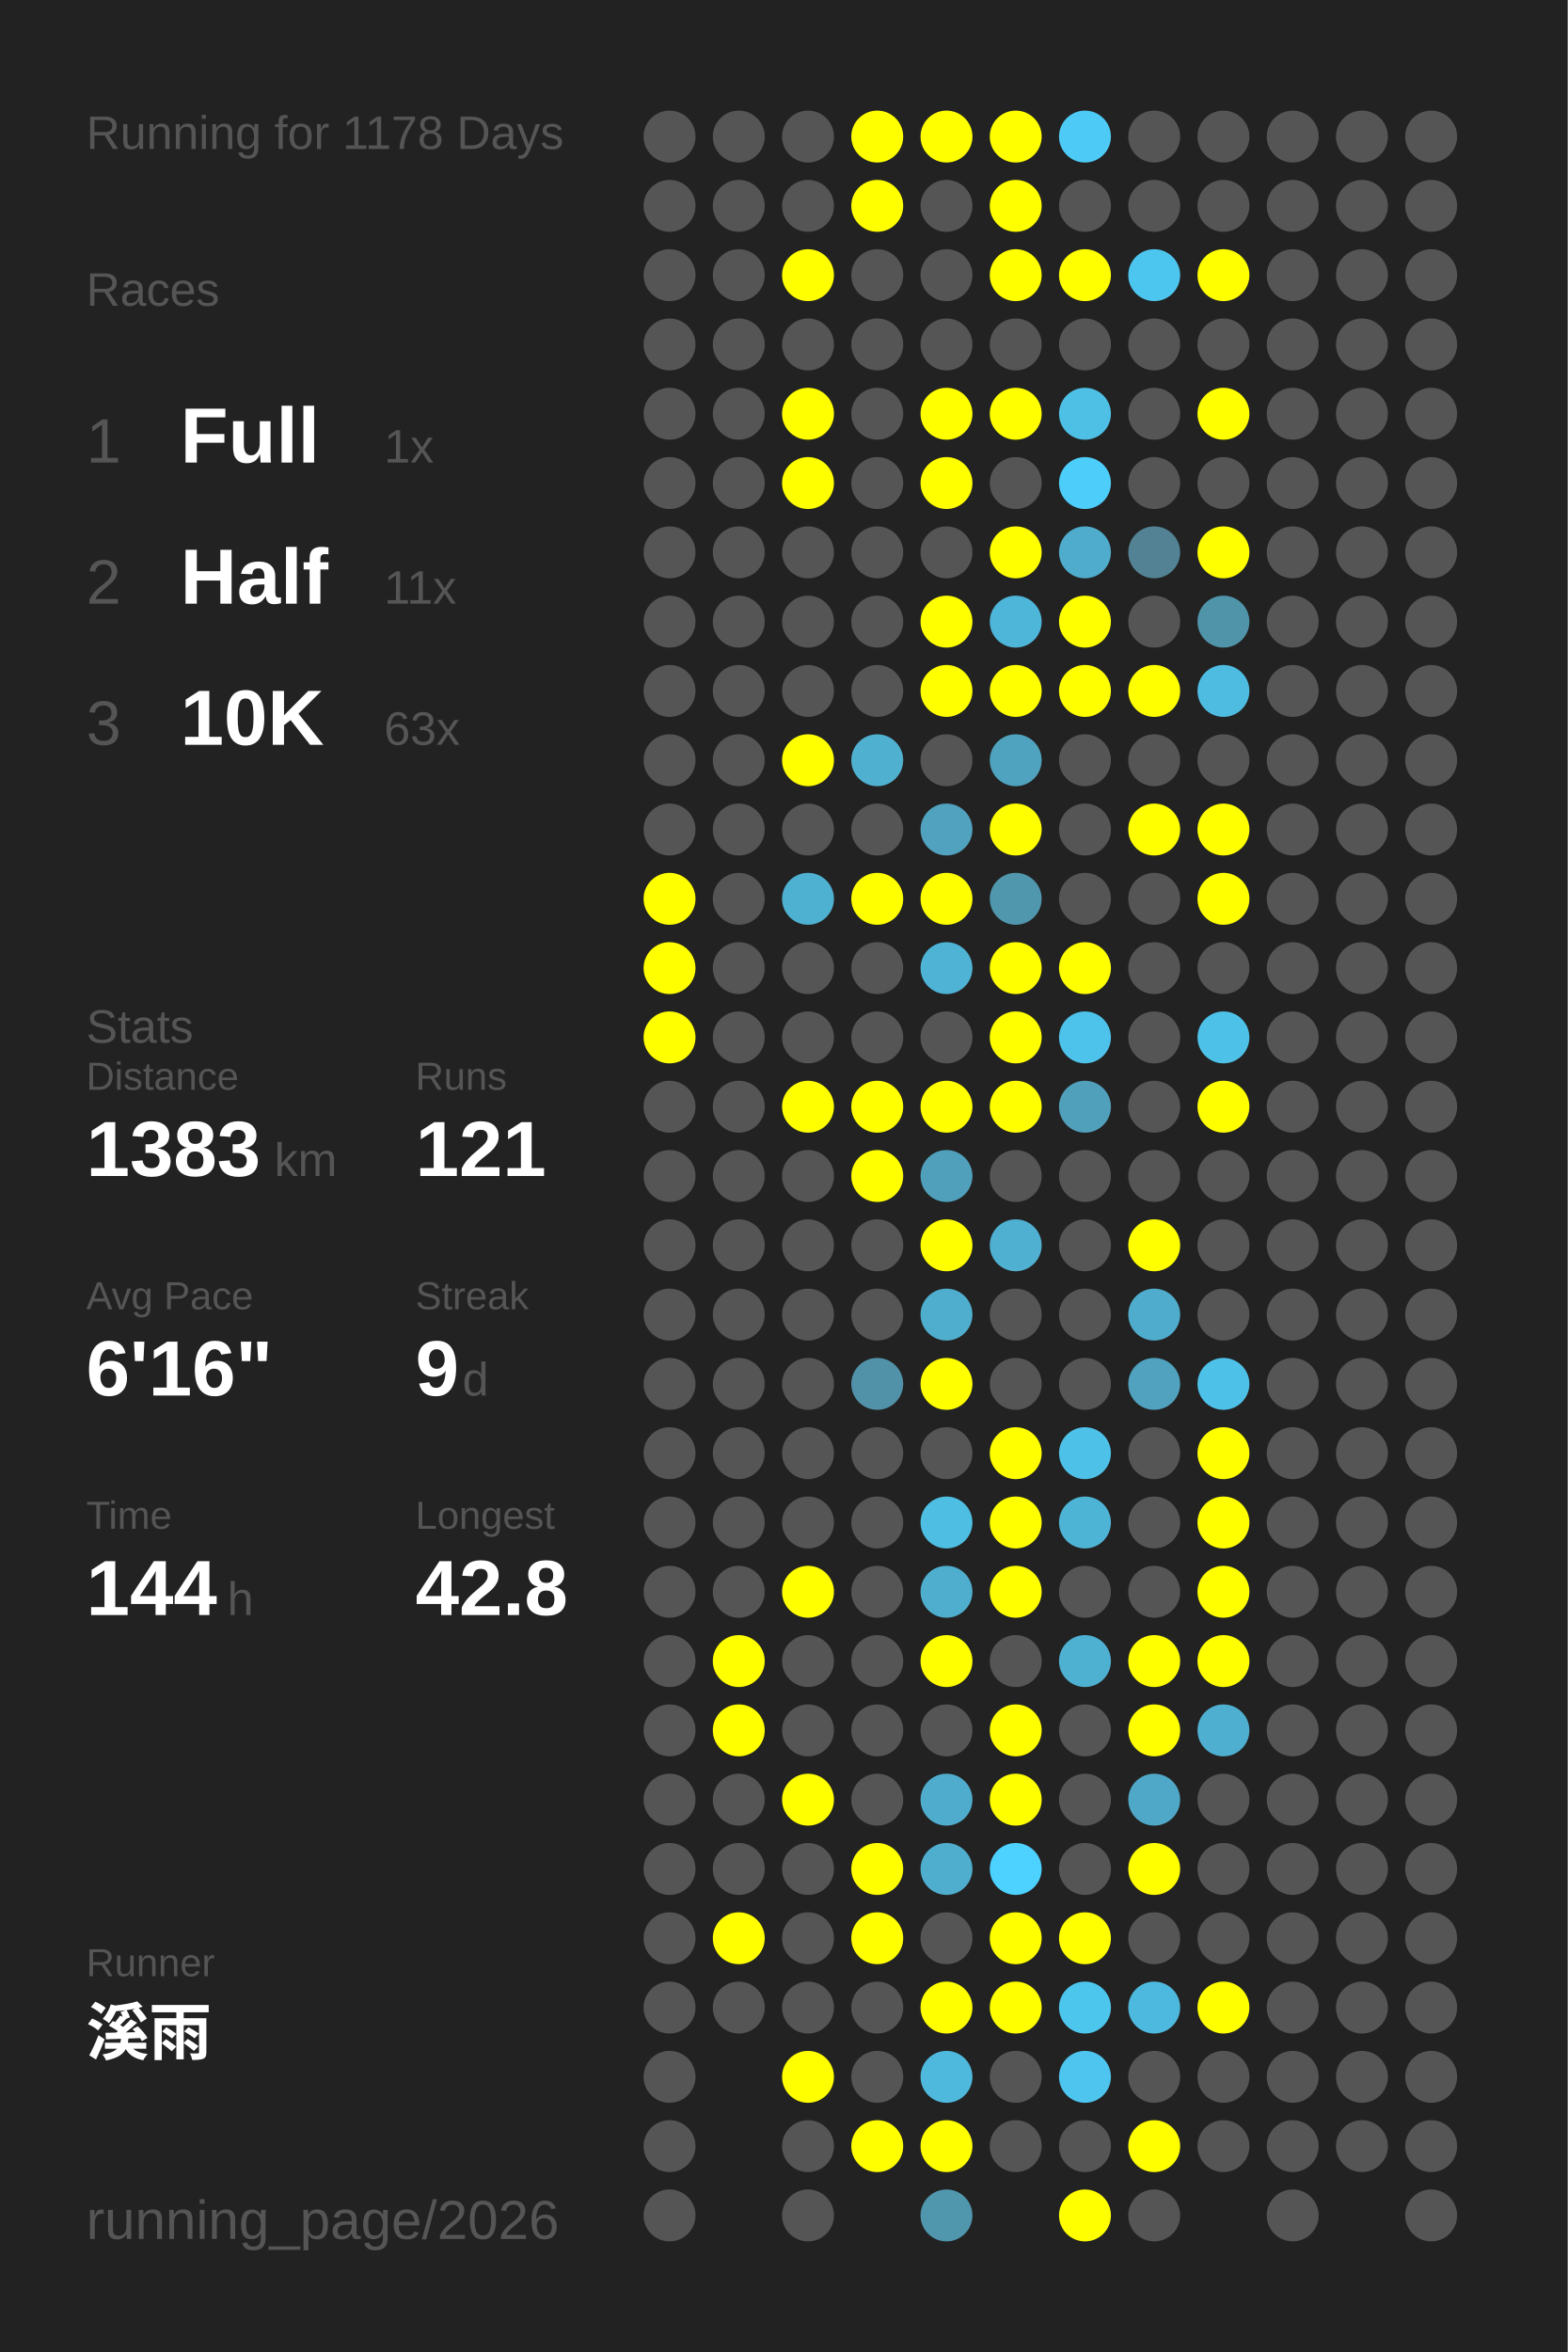
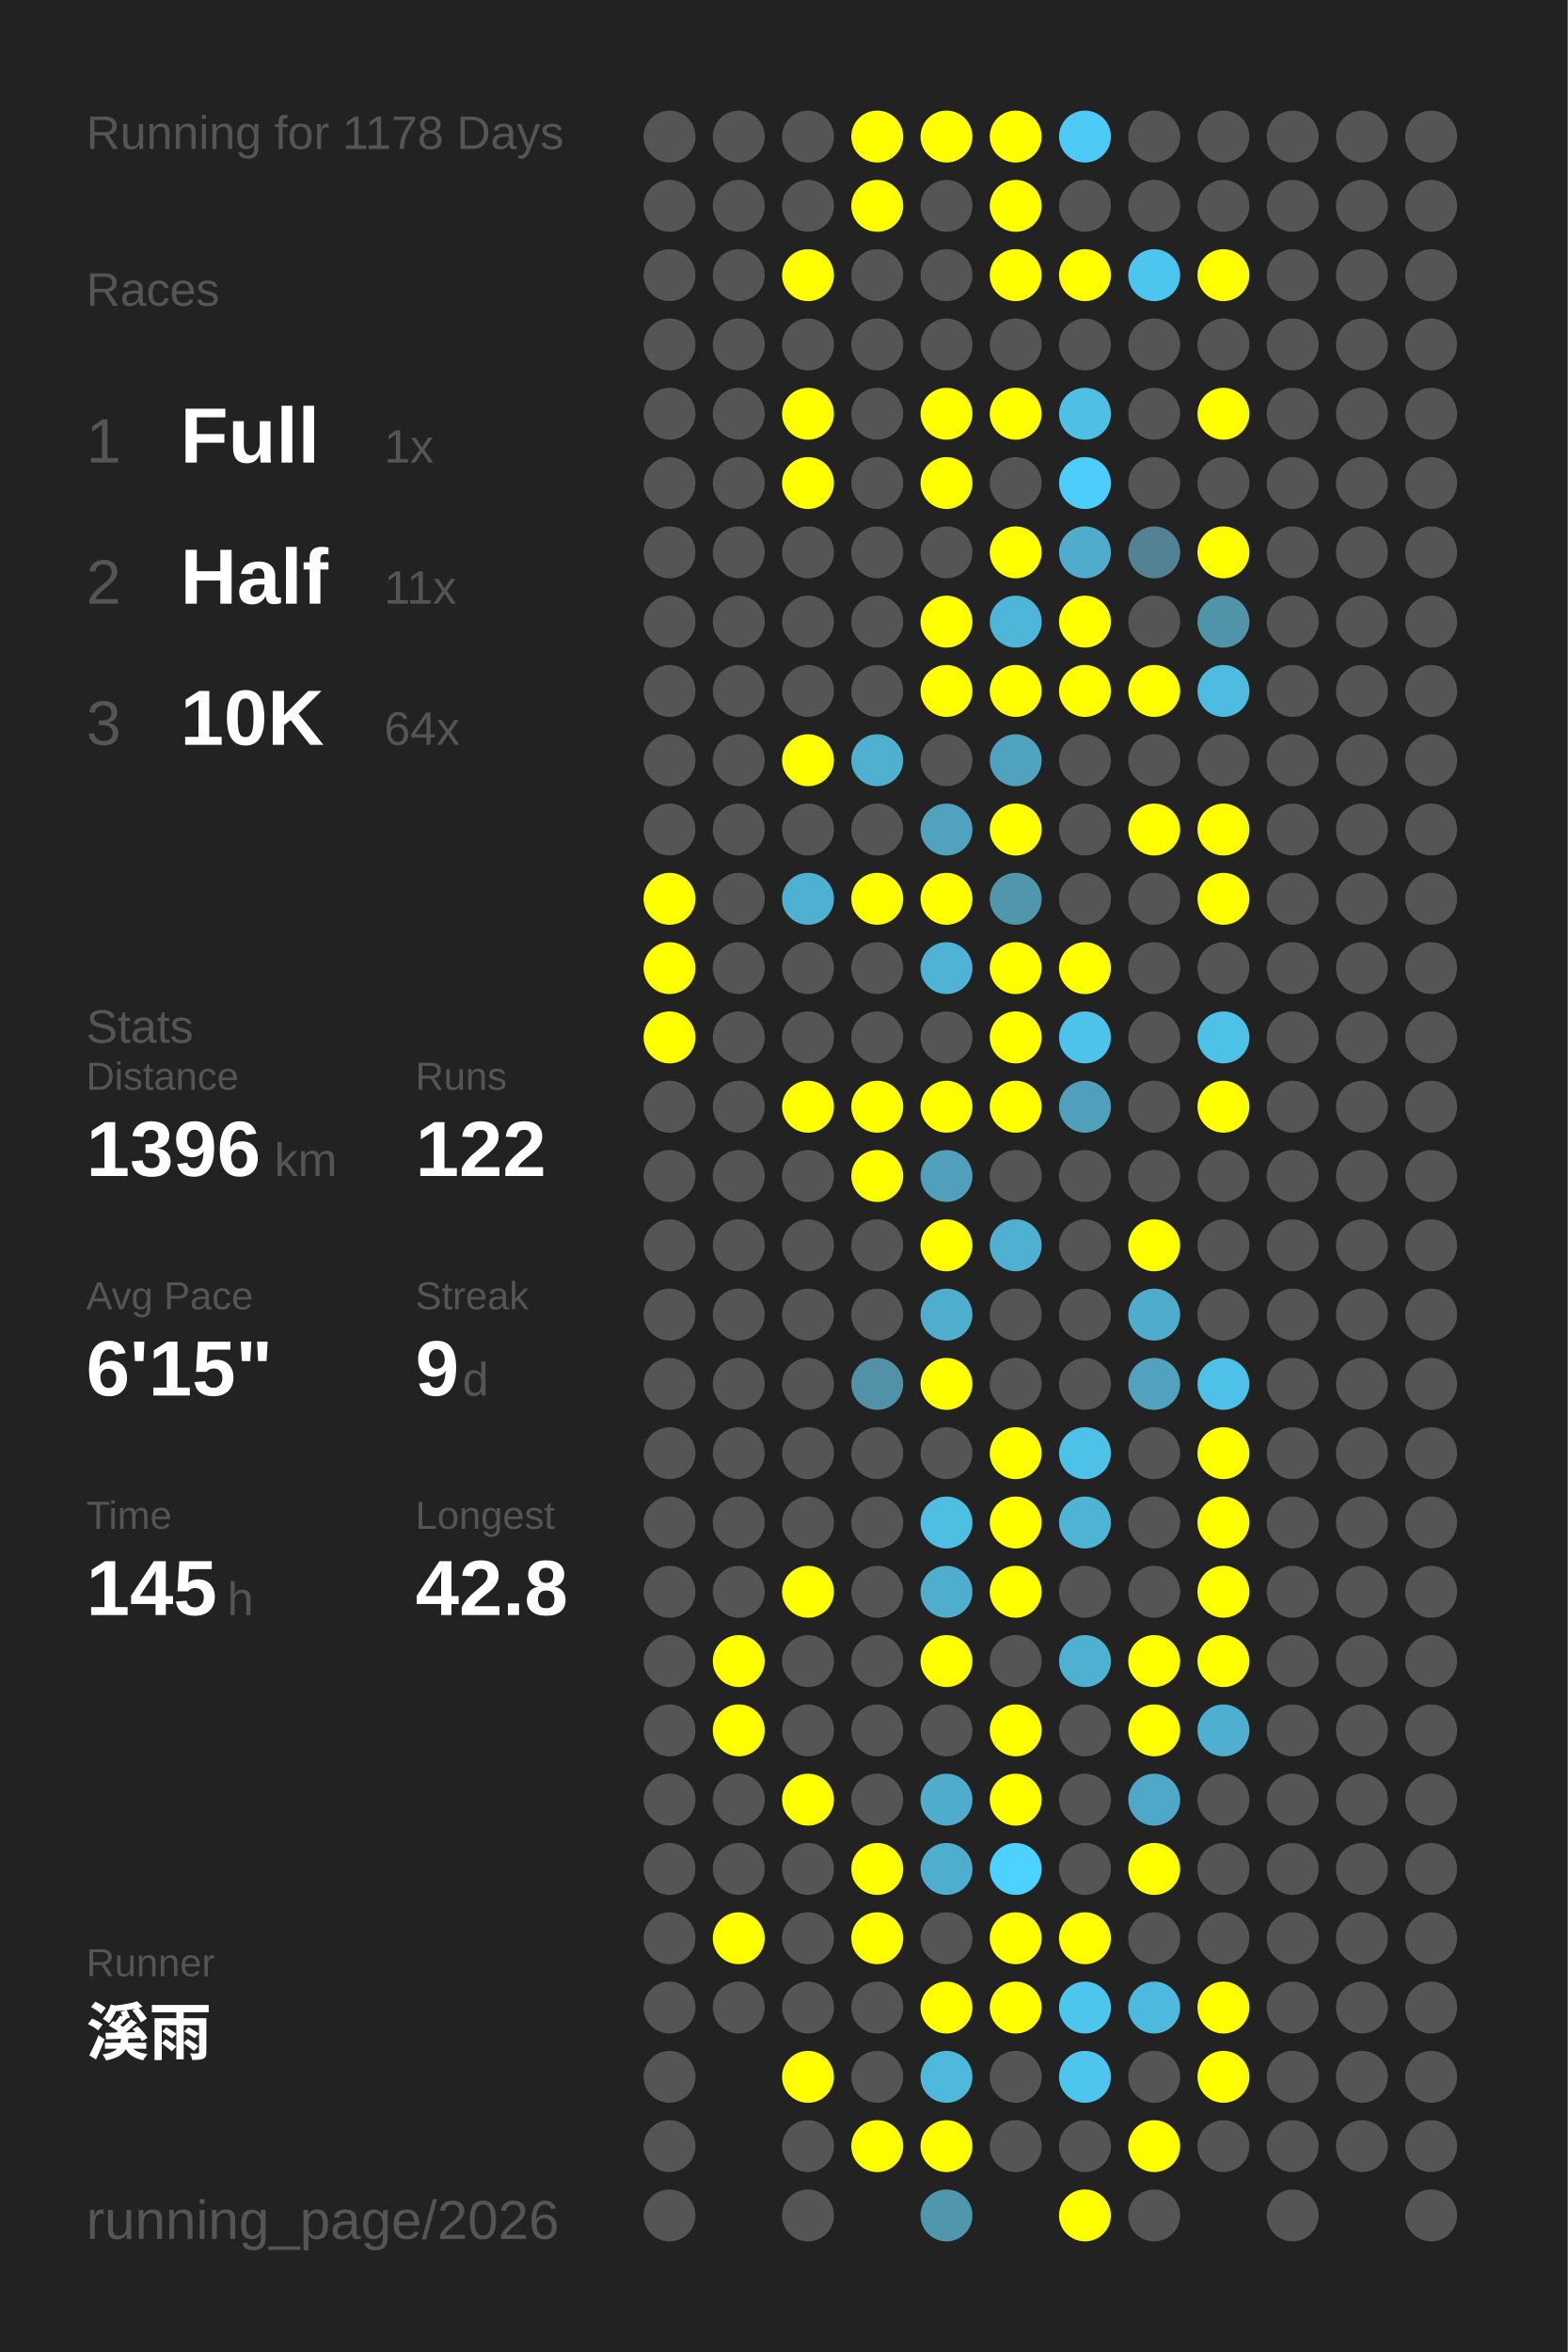
<svg xmlns="http://www.w3.org/2000/svg" baseProfile="full" height="300mm" version="1.1" viewBox="0,0,200,300" width="200mm">
  <defs />
  <rect fill="#222222" height="300" width="200" x="0" y="0" />
  <text fill="#555555" style="font-size:6px; font-family:Arial;" x="11" y="19">Running for 1178 Days</text>
  <text fill="#555555" style="font-size:6px; font-family:Arial;" x="11" y="39">Races</text>
  <text fill="#555555" style="font-size:8px; font-family:Arial;" x="11" y="59">1</text>
  <text fill="#FFFFFF" style="font-size:10px; font-family:Arial; font-weight:bold;" x="23" y="59">Full</text>
  <text fill="#555555" style="font-size:6px; font-family:Arial;" x="49" y="59">1x</text>
  <text fill="#555555" style="font-size:8px; font-family:Arial;" x="11" y="77">2</text>
  <text fill="#FFFFFF" style="font-size:10px; font-family:Arial; font-weight:bold;" x="23" y="77">Half</text>
  <text fill="#555555" style="font-size:6px; font-family:Arial;" x="49" y="77">11x</text>
  <text fill="#555555" style="font-size:8px; font-family:Arial;" x="11" y="95">3</text>
  <text fill="#FFFFFF" style="font-size:10px; font-family:Arial; font-weight:bold;" x="23" y="95">10K</text>
-   <text fill="#555555" style="font-size:6px; font-family:Arial;" x="49" y="95">63x</text>
+   <text fill="#555555" style="font-size:6px; font-family:Arial;" x="49" y="95">64x</text>
  <text fill="#555555" style="font-size:6px; font-family:Arial;" x="11" y="133">Stats</text>
  <text fill="#555555" style="font-size:5px; font-family:Arial;" x="11" y="139">Distance</text>
-   <text fill="#FFFFFF" style="font-size:10px; font-family:Arial; font-weight:bold;" x="11" y="150">1383</text>
+   <text fill="#FFFFFF" style="font-size:10px; font-family:Arial; font-weight:bold;" x="11" y="150">1396</text>
  <text fill="#555555" style="font-size:6px; font-family:Arial;" x="35" y="150">km</text>
  <text fill="#555555" style="font-size:5px; font-family:Arial;" x="53" y="139">Runs</text>
-   <text fill="#FFFFFF" style="font-size:10px; font-family:Arial; font-weight:bold;" x="53" y="150">121</text>
+   <text fill="#FFFFFF" style="font-size:10px; font-family:Arial; font-weight:bold;" x="53" y="150">122</text>
  <text fill="#555555" style="font-size:5px; font-family:Arial;" x="11" y="167">Avg Pace</text>
-   <text fill="#FFFFFF" style="font-size:10px; font-family:Arial; font-weight:bold;" x="11" y="178">6'16"</text>
+   <text fill="#FFFFFF" style="font-size:10px; font-family:Arial; font-weight:bold;" x="11" y="178">6'15"</text>
  <text fill="#555555" style="font-size:5px; font-family:Arial;" x="53" y="167">Streak</text>
  <text fill="#FFFFFF" style="font-size:10px; font-family:Arial; font-weight:bold;" x="53" y="178">9</text>
  <text fill="#555555" style="font-size:6px; font-family:Arial;" x="59" y="178">d</text>
  <text fill="#555555" style="font-size:5px; font-family:Arial;" x="11" y="195">Time</text>
-   <text fill="#FFFFFF" style="font-size:10px; font-family:Arial; font-weight:bold;" x="11" y="206">144</text>
+   <text fill="#FFFFFF" style="font-size:10px; font-family:Arial; font-weight:bold;" x="11" y="206">145</text>
  <text fill="#555555" style="font-size:6px; font-family:Arial;" x="29" y="206">h</text>
  <text fill="#555555" style="font-size:5px; font-family:Arial;" x="53" y="195">Longest</text>
  <text fill="#FFFFFF" style="font-size:10px; font-family:Arial; font-weight:bold;" x="53" y="206">42.8</text>
  <text fill="#555555" style="font-size:5px; font-family:Arial;" x="11" y="252.065">Runner</text>
  <text fill="#FFFFFF" style="font-size:8px; font-family:Arial; font-weight:bold;" x="11" y="262.065">溪雨</text>
  <text fill="#555555" style="font-size:7px; font-family:Arial;" x="11" y="285.581">running_page/2026</text>
  <circle cx="85.417" cy="17.419" fill="#555555" r="3.312" />
  <circle cx="85.417" cy="26.258" fill="#555555" r="3.312" />
  <circle cx="85.417" cy="35.097" fill="#555555" r="3.312" />
  <circle cx="85.417" cy="43.935" fill="#555555" r="3.312" />
  <circle cx="85.417" cy="52.774" fill="#555555" r="3.312" />
  <circle cx="85.417" cy="61.613" fill="#555555" r="3.312" />
  <circle cx="85.417" cy="70.452" fill="#555555" r="3.312" />
  <circle cx="85.417" cy="79.29" fill="#555555" r="3.312" />
  <circle cx="85.417" cy="88.129" fill="#555555" r="3.312" />
  <circle cx="85.417" cy="96.968" fill="#555555" r="3.312" />
  <circle cx="85.417" cy="105.806" fill="#555555" r="3.312" />
  <circle cx="85.417" cy="114.645" fill="#FFFF00" r="3.312" />
  <circle cx="85.417" cy="123.484" fill="#FFFF00" r="3.312" />
  <circle cx="85.417" cy="132.323" fill="#FFFF00" r="3.312" />
  <circle cx="85.417" cy="141.161" fill="#555555" r="3.312" />
  <circle cx="85.417" cy="150" fill="#555555" r="3.312" />
  <circle cx="85.417" cy="158.839" fill="#555555" r="3.312" />
  <circle cx="85.417" cy="167.677" fill="#555555" r="3.312" />
  <circle cx="85.417" cy="176.516" fill="#555555" r="3.312" />
  <circle cx="85.417" cy="185.355" fill="#555555" r="3.312" />
  <circle cx="85.417" cy="194.194" fill="#555555" r="3.312" />
  <circle cx="85.417" cy="203.032" fill="#555555" r="3.312" />
  <circle cx="85.417" cy="211.871" fill="#555555" r="3.312" />
  <circle cx="85.417" cy="220.71" fill="#555555" r="3.312" />
  <circle cx="85.417" cy="229.548" fill="#555555" r="3.312" />
  <circle cx="85.417" cy="238.387" fill="#555555" r="3.312" />
  <circle cx="85.417" cy="247.226" fill="#555555" r="3.312" />
  <circle cx="85.417" cy="256.065" fill="#555555" r="3.312" />
  <circle cx="85.417" cy="264.903" fill="#555555" r="3.312" />
  <circle cx="85.417" cy="273.742" fill="#555555" r="3.312" />
  <circle cx="85.417" cy="282.581" fill="#555555" r="3.312" />
  <circle cx="94.25" cy="17.419" fill="#555555" r="3.312" />
  <circle cx="94.25" cy="26.258" fill="#555555" r="3.312" />
  <circle cx="94.25" cy="35.097" fill="#555555" r="3.312" />
  <circle cx="94.25" cy="43.935" fill="#555555" r="3.312" />
  <circle cx="94.25" cy="52.774" fill="#555555" r="3.312" />
  <circle cx="94.25" cy="61.613" fill="#555555" r="3.312" />
  <circle cx="94.25" cy="70.452" fill="#555555" r="3.312" />
  <circle cx="94.25" cy="79.29" fill="#555555" r="3.312" />
  <circle cx="94.25" cy="88.129" fill="#555555" r="3.312" />
  <circle cx="94.25" cy="96.968" fill="#555555" r="3.312" />
  <circle cx="94.25" cy="105.806" fill="#555555" r="3.312" />
  <circle cx="94.25" cy="114.645" fill="#555555" r="3.312" />
  <circle cx="94.25" cy="123.484" fill="#555555" r="3.312" />
  <circle cx="94.25" cy="132.323" fill="#555555" r="3.312" />
  <circle cx="94.25" cy="141.161" fill="#555555" r="3.312" />
  <circle cx="94.25" cy="150" fill="#555555" r="3.312" />
  <circle cx="94.25" cy="158.839" fill="#555555" r="3.312" />
  <circle cx="94.25" cy="167.677" fill="#555555" r="3.312" />
  <circle cx="94.25" cy="176.516" fill="#555555" r="3.312" />
  <circle cx="94.25" cy="185.355" fill="#555555" r="3.312" />
  <circle cx="94.25" cy="194.194" fill="#555555" r="3.312" />
  <circle cx="94.25" cy="203.032" fill="#555555" r="3.312" />
  <circle cx="94.25" cy="211.871" fill="#FFFF00" r="3.312" />
  <circle cx="94.25" cy="220.71" fill="#FFFF00" r="3.312" />
  <circle cx="94.25" cy="229.548" fill="#555555" r="3.312" />
  <circle cx="94.25" cy="238.387" fill="#555555" r="3.312" />
  <circle cx="94.25" cy="247.226" fill="#FFFF00" r="3.312" />
  <circle cx="94.25" cy="256.065" fill="#555555" r="3.312" />
  <circle cx="103.083" cy="17.419" fill="#555555" r="3.312" />
  <circle cx="103.083" cy="26.258" fill="#555555" r="3.312" />
  <circle cx="103.083" cy="35.097" fill="#FFFF00" r="3.312" />
  <circle cx="103.083" cy="43.935" fill="#555555" r="3.312" />
  <circle cx="103.083" cy="52.774" fill="#FFFF00" r="3.312" />
  <circle cx="103.083" cy="61.613" fill="#FFFF00" r="3.312" />
  <circle cx="103.083" cy="70.452" fill="#555555" r="3.312" />
  <circle cx="103.083" cy="79.29" fill="#555555" r="3.312" />
  <circle cx="103.083" cy="88.129" fill="#555555" r="3.312" />
  <circle cx="103.083" cy="96.968" fill="#FFFF00" r="3.312" />
  <circle cx="103.083" cy="105.806" fill="#555555" r="3.312" />
  <circle cx="103.083" cy="114.645" fill="#4fb1d2" r="3.312" />
  <circle cx="103.083" cy="123.484" fill="#555555" r="3.312" />
  <circle cx="103.083" cy="132.323" fill="#555555" r="3.312" />
  <circle cx="103.083" cy="141.161" fill="#FFFF00" r="3.312" />
  <circle cx="103.083" cy="150" fill="#555555" r="3.312" />
  <circle cx="103.083" cy="158.839" fill="#555555" r="3.312" />
  <circle cx="103.083" cy="167.677" fill="#555555" r="3.312" />
  <circle cx="103.083" cy="176.516" fill="#555555" r="3.312" />
  <circle cx="103.083" cy="185.355" fill="#555555" r="3.312" />
  <circle cx="103.083" cy="194.194" fill="#555555" r="3.312" />
  <circle cx="103.083" cy="203.032" fill="#FFFF00" r="3.312" />
  <circle cx="103.083" cy="211.871" fill="#555555" r="3.312" />
  <circle cx="103.083" cy="220.71" fill="#555555" r="3.312" />
  <circle cx="103.083" cy="229.548" fill="#FFFF00" r="3.312" />
  <circle cx="103.083" cy="238.387" fill="#555555" r="3.312" />
  <circle cx="103.083" cy="247.226" fill="#555555" r="3.312" />
  <circle cx="103.083" cy="256.065" fill="#555555" r="3.312" />
  <circle cx="103.083" cy="264.903" fill="#FFFF00" r="3.312" />
  <circle cx="103.083" cy="273.742" fill="#555555" r="3.312" />
  <circle cx="103.083" cy="282.581" fill="#555555" r="3.312" />
  <circle cx="111.917" cy="17.419" fill="#FFFF00" r="3.312" />
  <circle cx="111.917" cy="26.258" fill="#FFFF00" r="3.312" />
  <circle cx="111.917" cy="35.097" fill="#555555" r="3.312" />
  <circle cx="111.917" cy="43.935" fill="#555555" r="3.312" />
  <circle cx="111.917" cy="52.774" fill="#555555" r="3.312" />
  <circle cx="111.917" cy="61.613" fill="#555555" r="3.312" />
  <circle cx="111.917" cy="70.452" fill="#555555" r="3.312" />
  <circle cx="111.917" cy="79.29" fill="#555555" r="3.312" />
  <circle cx="111.917" cy="88.129" fill="#555555" r="3.312" />
  <circle cx="111.917" cy="96.968" fill="#4fb0d0" r="3.312" />
  <circle cx="111.917" cy="105.806" fill="#555555" r="3.312" />
  <circle cx="111.917" cy="114.645" fill="#FFFF00" r="3.312" />
  <circle cx="111.917" cy="123.484" fill="#555555" r="3.312" />
  <circle cx="111.917" cy="132.323" fill="#555555" r="3.312" />
  <circle cx="111.917" cy="141.161" fill="#FFFF00" r="3.312" />
  <circle cx="111.917" cy="150" fill="#FFFF00" r="3.312" />
  <circle cx="111.917" cy="158.839" fill="#555555" r="3.312" />
  <circle cx="111.917" cy="167.677" fill="#555555" r="3.312" />
  <circle cx="111.917" cy="176.516" fill="#5192a8" r="3.312" />
  <circle cx="111.917" cy="185.355" fill="#555555" r="3.312" />
  <circle cx="111.917" cy="194.194" fill="#555555" r="3.312" />
  <circle cx="111.917" cy="203.032" fill="#555555" r="3.312" />
  <circle cx="111.917" cy="211.871" fill="#555555" r="3.312" />
  <circle cx="111.917" cy="220.71" fill="#555555" r="3.312" />
  <circle cx="111.917" cy="229.548" fill="#555555" r="3.312" />
  <circle cx="111.917" cy="238.387" fill="#FFFF00" r="3.312" />
  <circle cx="111.917" cy="247.226" fill="#FFFF00" r="3.312" />
  <circle cx="111.917" cy="256.065" fill="#555555" r="3.312" />
  <circle cx="111.917" cy="264.903" fill="#555555" r="3.312" />
  <circle cx="111.917" cy="273.742" fill="#FFFF00" r="3.312" />
  <circle cx="120.75" cy="17.419" fill="#FFFF00" r="3.312" />
  <circle cx="120.75" cy="26.258" fill="#555555" r="3.312" />
  <circle cx="120.75" cy="35.097" fill="#555555" r="3.312" />
  <circle cx="120.75" cy="43.935" fill="#555555" r="3.312" />
  <circle cx="120.75" cy="52.774" fill="#FFFF00" r="3.312" />
  <circle cx="120.75" cy="61.613" fill="#FFFF00" r="3.312" />
  <circle cx="120.75" cy="70.452" fill="#555555" r="3.312" />
  <circle cx="120.75" cy="79.29" fill="#FFFF00" r="3.312" />
  <circle cx="120.75" cy="88.129" fill="#FFFF00" r="3.312" />
  <circle cx="120.75" cy="96.968" fill="#555555" r="3.312" />
  <circle cx="120.75" cy="105.806" fill="#50a2be" r="3.312" />
  <circle cx="120.75" cy="114.645" fill="#FFFF00" r="3.312" />
  <circle cx="120.75" cy="123.484" fill="#4eb3d5" r="3.312" />
  <circle cx="120.75" cy="132.323" fill="#555555" r="3.312" />
  <circle cx="120.75" cy="141.161" fill="#FFFF00" r="3.312" />
  <circle cx="120.75" cy="150" fill="#50a0bc" r="3.312" />
  <circle cx="120.75" cy="158.839" fill="#FFFF00" r="3.312" />
  <circle cx="120.75" cy="167.677" fill="#4faece" r="3.312" />
  <circle cx="120.75" cy="176.516" fill="#FFFF00" r="3.312" />
  <circle cx="120.75" cy="185.355" fill="#555555" r="3.312" />
  <circle cx="120.75" cy="194.194" fill="#4ebee3" r="3.312" />
  <circle cx="120.75" cy="203.032" fill="#4faece" r="3.312" />
  <circle cx="120.75" cy="211.871" fill="#FFFF00" r="3.312" />
  <circle cx="120.75" cy="220.71" fill="#555555" r="3.312" />
  <circle cx="120.75" cy="229.548" fill="#4faccc" r="3.312" />
  <circle cx="120.75" cy="238.387" fill="#4fadcd" r="3.312" />
  <circle cx="120.75" cy="247.226" fill="#555555" r="3.312" />
  <circle cx="120.75" cy="256.065" fill="#FFFF00" r="3.312" />
  <circle cx="120.75" cy="264.903" fill="#4eb9dd" r="3.312" />
  <circle cx="120.75" cy="273.742" fill="#FFFF00" r="3.312" />
  <circle cx="120.75" cy="282.581" fill="#5096ad" r="3.312" />
  <circle cx="129.583" cy="17.419" fill="#FFFF00" r="3.312" />
  <circle cx="129.583" cy="26.258" fill="#FFFF00" r="3.312" />
  <circle cx="129.583" cy="35.097" fill="#FFFF00" r="3.312" />
  <circle cx="129.583" cy="43.935" fill="#555555" r="3.312" />
  <circle cx="129.583" cy="52.774" fill="#FFFF00" r="3.312" />
  <circle cx="129.583" cy="61.613" fill="#555555" r="3.312" />
  <circle cx="129.583" cy="70.452" fill="#FFFF00" r="3.312" />
  <circle cx="129.583" cy="79.29" fill="#4eb6d9" r="3.312" />
  <circle cx="129.583" cy="88.129" fill="#FFFF00" r="3.312" />
  <circle cx="129.583" cy="96.968" fill="#4fa3bf" r="3.312" />
  <circle cx="129.583" cy="105.806" fill="#FFFF00" r="3.312" />
  <circle cx="129.583" cy="114.645" fill="#5096ad" r="3.312" />
  <circle cx="129.583" cy="123.484" fill="#FFFF00" r="3.312" />
  <circle cx="129.583" cy="132.323" fill="#FFFF00" r="3.312" />
  <circle cx="129.583" cy="141.161" fill="#FFFF00" r="3.312" />
  <circle cx="129.583" cy="150" fill="#555555" r="3.312" />
  <circle cx="129.583" cy="158.839" fill="#4fb0d1" r="3.312" />
  <circle cx="129.583" cy="167.677" fill="#555555" r="3.312" />
  <circle cx="129.583" cy="176.516" fill="#555555" r="3.312" />
  <circle cx="129.583" cy="185.355" fill="#FFFF00" r="3.312" />
  <circle cx="129.583" cy="194.194" fill="#FFFF00" r="3.312" />
  <circle cx="129.583" cy="203.032" fill="#FFFF00" r="3.312" />
  <circle cx="129.583" cy="211.871" fill="#555555" r="3.312" />
  <circle cx="129.583" cy="220.71" fill="#FFFF00" r="3.312" />
  <circle cx="129.583" cy="229.548" fill="#FFFF00" r="3.312" />
  <circle cx="129.583" cy="238.387" fill="#4dd1fe" r="3.312" />
  <circle cx="129.583" cy="247.226" fill="#FFFF00" r="3.312" />
  <circle cx="129.583" cy="256.065" fill="#FFFF00" r="3.312" />
  <circle cx="129.583" cy="264.903" fill="#555555" r="3.312" />
  <circle cx="129.583" cy="273.742" fill="#555555" r="3.312" />
  <circle cx="138.417" cy="17.419" fill="#4dcbf6" r="3.312" />
  <circle cx="138.417" cy="26.258" fill="#555555" r="3.312" />
  <circle cx="138.417" cy="35.097" fill="#FFFF00" r="3.312" />
  <circle cx="138.417" cy="43.935" fill="#555555" r="3.312" />
  <circle cx="138.417" cy="52.774" fill="#4ec0e6" r="3.312" />
  <circle cx="138.417" cy="61.613" fill="#4dcdf9" r="3.312" />
  <circle cx="138.417" cy="70.452" fill="#4faccc" r="3.312" />
  <circle cx="138.417" cy="79.29" fill="#FFFF00" r="3.312" />
  <circle cx="138.417" cy="88.129" fill="#FFFF00" r="3.312" />
  <circle cx="138.417" cy="96.968" fill="#555555" r="3.312" />
  <circle cx="138.417" cy="105.806" fill="#555555" r="3.312" />
  <circle cx="138.417" cy="114.645" fill="#555555" r="3.312" />
  <circle cx="138.417" cy="123.484" fill="#FFFF00" r="3.312" />
  <circle cx="138.417" cy="132.323" fill="#4dc2ea" r="3.312" />
  <circle cx="138.417" cy="141.161" fill="#50a0bc" r="3.312" />
  <circle cx="138.417" cy="150" fill="#555555" r="3.312" />
  <circle cx="138.417" cy="158.839" fill="#555555" r="3.312" />
  <circle cx="138.417" cy="167.677" fill="#555555" r="3.312" />
  <circle cx="138.417" cy="176.516" fill="#555555" r="3.312" />
  <circle cx="138.417" cy="185.355" fill="#4ec1e8" r="3.312" />
  <circle cx="138.417" cy="194.194" fill="#4eb4d6" r="3.312" />
  <circle cx="138.417" cy="203.032" fill="#555555" r="3.312" />
  <circle cx="138.417" cy="211.871" fill="#4fb1d2" r="3.312" />
  <circle cx="138.417" cy="220.71" fill="#555555" r="3.312" />
  <circle cx="138.417" cy="229.548" fill="#555555" r="3.312" />
  <circle cx="138.417" cy="238.387" fill="#555555" r="3.312" />
  <circle cx="138.417" cy="247.226" fill="#FFFF00" r="3.312" />
  <circle cx="138.417" cy="256.065" fill="#4dc6ee" r="3.312" />
  <circle cx="138.417" cy="264.903" fill="#4dc5ee" r="3.312" />
  <circle cx="138.417" cy="273.742" fill="#555555" r="3.312" />
  <circle cx="138.417" cy="282.581" fill="#FFFF00" r="3.312" />
  <circle cx="147.25" cy="17.419" fill="#555555" r="3.312" />
  <circle cx="147.25" cy="26.258" fill="#555555" r="3.312" />
  <circle cx="147.25" cy="35.097" fill="#4dc6ef" r="3.312" />
  <circle cx="147.25" cy="43.935" fill="#555555" r="3.312" />
  <circle cx="147.25" cy="52.774" fill="#555555" r="3.312" />
  <circle cx="147.25" cy="61.613" fill="#555555" r="3.312" />
  <circle cx="147.25" cy="70.452" fill="#528293" r="3.312" />
  <circle cx="147.25" cy="79.29" fill="#555555" r="3.312" />
  <circle cx="147.25" cy="88.129" fill="#FFFF00" r="3.312" />
  <circle cx="147.25" cy="96.968" fill="#555555" r="3.312" />
  <circle cx="147.25" cy="105.806" fill="#FFFF00" r="3.312" />
  <circle cx="147.25" cy="114.645" fill="#555555" r="3.312" />
  <circle cx="147.25" cy="123.484" fill="#555555" r="3.312" />
  <circle cx="147.25" cy="132.323" fill="#555555" r="3.312" />
  <circle cx="147.25" cy="141.161" fill="#555555" r="3.312" />
  <circle cx="147.25" cy="150" fill="#555555" r="3.312" />
  <circle cx="147.25" cy="158.839" fill="#FFFF00" r="3.312" />
  <circle cx="147.25" cy="167.677" fill="#4faccc" r="3.312" />
  <circle cx="147.25" cy="176.516" fill="#50a2bf" r="3.312" />
  <circle cx="147.25" cy="185.355" fill="#555555" r="3.312" />
  <circle cx="147.25" cy="194.194" fill="#555555" r="3.312" />
  <circle cx="147.25" cy="203.032" fill="#555555" r="3.312" />
  <circle cx="147.25" cy="211.871" fill="#FFFF00" r="3.312" />
  <circle cx="147.25" cy="220.71" fill="#FFFF00" r="3.312" />
  <circle cx="147.25" cy="229.548" fill="#4fa8c7" r="3.312" />
  <circle cx="147.25" cy="238.387" fill="#FFFF00" r="3.312" />
  <circle cx="147.25" cy="247.226" fill="#555555" r="3.312" />
  <circle cx="147.25" cy="256.065" fill="#4eb9de" r="3.312" />
  <circle cx="147.25" cy="264.903" fill="#555555" r="3.312" />
  <circle cx="147.25" cy="273.742" fill="#FFFF00" r="3.312" />
  <circle cx="147.25" cy="282.581" fill="#555555" r="3.312" />
  <circle cx="156.083" cy="17.419" fill="#555555" r="3.312" />
  <circle cx="156.083" cy="26.258" fill="#555555" r="3.312" />
  <circle cx="156.083" cy="35.097" fill="#FFFF00" r="3.312" />
  <circle cx="156.083" cy="43.935" fill="#555555" r="3.312" />
  <circle cx="156.083" cy="52.774" fill="#FFFF00" r="3.312" />
  <circle cx="156.083" cy="61.613" fill="#555555" r="3.312" />
  <circle cx="156.083" cy="70.452" fill="#FFFF00" r="3.312" />
  <circle cx="156.083" cy="79.29" fill="#5094aa" r="3.312" />
  <circle cx="156.083" cy="88.129" fill="#4ebce1" r="3.312" />
  <circle cx="156.083" cy="96.968" fill="#555555" r="3.312" />
  <circle cx="156.083" cy="105.806" fill="#FFFF00" r="3.312" />
  <circle cx="156.083" cy="114.645" fill="#FFFF00" r="3.312" />
  <circle cx="156.083" cy="123.484" fill="#555555" r="3.312" />
  <circle cx="156.083" cy="132.323" fill="#4ec1e8" r="3.312" />
  <circle cx="156.083" cy="141.161" fill="#FFFF00" r="3.312" />
  <circle cx="156.083" cy="150" fill="#555555" r="3.312" />
  <circle cx="156.083" cy="158.839" fill="#555555" r="3.312" />
  <circle cx="156.083" cy="167.677" fill="#555555" r="3.312" />
  <circle cx="156.083" cy="176.516" fill="#4ec1e9" r="3.312" />
  <circle cx="156.083" cy="185.355" fill="#FFFF00" r="3.312" />
  <circle cx="156.083" cy="194.194" fill="#FFFF00" r="3.312" />
  <circle cx="156.083" cy="203.032" fill="#FFFF00" r="3.312" />
  <circle cx="156.083" cy="211.871" fill="#FFFF00" r="3.312" />
  <circle cx="156.083" cy="220.71" fill="#4fafd0" r="3.312" />
  <circle cx="156.083" cy="229.548" fill="#555555" r="3.312" />
  <circle cx="156.083" cy="238.387" fill="#555555" r="3.312" />
  <circle cx="156.083" cy="247.226" fill="#555555" r="3.312" />
  <circle cx="156.083" cy="256.065" fill="#FFFF00" r="3.312" />
-   <circle cx="156.083" cy="264.903" fill="#555555" r="3.312" />
+   <circle cx="156.083" cy="264.903" fill="#FFFF00" r="3.312" />
  <circle cx="156.083" cy="273.742" fill="#555555" r="3.312" />
  <circle cx="164.917" cy="17.419" fill="#555555" r="3.312" />
  <circle cx="164.917" cy="26.258" fill="#555555" r="3.312" />
  <circle cx="164.917" cy="35.097" fill="#555555" r="3.312" />
  <circle cx="164.917" cy="43.935" fill="#555555" r="3.312" />
  <circle cx="164.917" cy="52.774" fill="#555555" r="3.312" />
  <circle cx="164.917" cy="61.613" fill="#555555" r="3.312" />
  <circle cx="164.917" cy="70.452" fill="#555555" r="3.312" />
  <circle cx="164.917" cy="79.29" fill="#555555" r="3.312" />
  <circle cx="164.917" cy="88.129" fill="#555555" r="3.312" />
  <circle cx="164.917" cy="96.968" fill="#555555" r="3.312" />
  <circle cx="164.917" cy="105.806" fill="#555555" r="3.312" />
  <circle cx="164.917" cy="114.645" fill="#555555" r="3.312" />
  <circle cx="164.917" cy="123.484" fill="#555555" r="3.312" />
  <circle cx="164.917" cy="132.323" fill="#555555" r="3.312" />
  <circle cx="164.917" cy="141.161" fill="#555555" r="3.312" />
  <circle cx="164.917" cy="150" fill="#555555" r="3.312" />
  <circle cx="164.917" cy="158.839" fill="#555555" r="3.312" />
  <circle cx="164.917" cy="167.677" fill="#555555" r="3.312" />
  <circle cx="164.917" cy="176.516" fill="#555555" r="3.312" />
  <circle cx="164.917" cy="185.355" fill="#555555" r="3.312" />
  <circle cx="164.917" cy="194.194" fill="#555555" r="3.312" />
  <circle cx="164.917" cy="203.032" fill="#555555" r="3.312" />
  <circle cx="164.917" cy="211.871" fill="#555555" r="3.312" />
  <circle cx="164.917" cy="220.71" fill="#555555" r="3.312" />
  <circle cx="164.917" cy="229.548" fill="#555555" r="3.312" />
  <circle cx="164.917" cy="238.387" fill="#555555" r="3.312" />
  <circle cx="164.917" cy="247.226" fill="#555555" r="3.312" />
  <circle cx="164.917" cy="256.065" fill="#555555" r="3.312" />
  <circle cx="164.917" cy="264.903" fill="#555555" r="3.312" />
  <circle cx="164.917" cy="273.742" fill="#555555" r="3.312" />
  <circle cx="164.917" cy="282.581" fill="#555555" r="3.312" />
  <circle cx="173.75" cy="17.419" fill="#555555" r="3.312" />
  <circle cx="173.75" cy="26.258" fill="#555555" r="3.312" />
  <circle cx="173.75" cy="35.097" fill="#555555" r="3.312" />
  <circle cx="173.75" cy="43.935" fill="#555555" r="3.312" />
  <circle cx="173.75" cy="52.774" fill="#555555" r="3.312" />
  <circle cx="173.75" cy="61.613" fill="#555555" r="3.312" />
  <circle cx="173.75" cy="70.452" fill="#555555" r="3.312" />
  <circle cx="173.75" cy="79.29" fill="#555555" r="3.312" />
  <circle cx="173.75" cy="88.129" fill="#555555" r="3.312" />
  <circle cx="173.75" cy="96.968" fill="#555555" r="3.312" />
  <circle cx="173.75" cy="105.806" fill="#555555" r="3.312" />
  <circle cx="173.75" cy="114.645" fill="#555555" r="3.312" />
  <circle cx="173.75" cy="123.484" fill="#555555" r="3.312" />
  <circle cx="173.75" cy="132.323" fill="#555555" r="3.312" />
  <circle cx="173.75" cy="141.161" fill="#555555" r="3.312" />
  <circle cx="173.75" cy="150" fill="#555555" r="3.312" />
  <circle cx="173.75" cy="158.839" fill="#555555" r="3.312" />
  <circle cx="173.75" cy="167.677" fill="#555555" r="3.312" />
  <circle cx="173.75" cy="176.516" fill="#555555" r="3.312" />
  <circle cx="173.75" cy="185.355" fill="#555555" r="3.312" />
  <circle cx="173.75" cy="194.194" fill="#555555" r="3.312" />
  <circle cx="173.75" cy="203.032" fill="#555555" r="3.312" />
  <circle cx="173.75" cy="211.871" fill="#555555" r="3.312" />
  <circle cx="173.75" cy="220.71" fill="#555555" r="3.312" />
  <circle cx="173.75" cy="229.548" fill="#555555" r="3.312" />
  <circle cx="173.75" cy="238.387" fill="#555555" r="3.312" />
  <circle cx="173.75" cy="247.226" fill="#555555" r="3.312" />
  <circle cx="173.75" cy="256.065" fill="#555555" r="3.312" />
  <circle cx="173.75" cy="264.903" fill="#555555" r="3.312" />
  <circle cx="173.75" cy="273.742" fill="#555555" r="3.312" />
  <circle cx="182.583" cy="17.419" fill="#555555" r="3.312" />
  <circle cx="182.583" cy="26.258" fill="#555555" r="3.312" />
  <circle cx="182.583" cy="35.097" fill="#555555" r="3.312" />
  <circle cx="182.583" cy="43.935" fill="#555555" r="3.312" />
  <circle cx="182.583" cy="52.774" fill="#555555" r="3.312" />
  <circle cx="182.583" cy="61.613" fill="#555555" r="3.312" />
  <circle cx="182.583" cy="70.452" fill="#555555" r="3.312" />
  <circle cx="182.583" cy="79.29" fill="#555555" r="3.312" />
  <circle cx="182.583" cy="88.129" fill="#555555" r="3.312" />
  <circle cx="182.583" cy="96.968" fill="#555555" r="3.312" />
  <circle cx="182.583" cy="105.806" fill="#555555" r="3.312" />
  <circle cx="182.583" cy="114.645" fill="#555555" r="3.312" />
  <circle cx="182.583" cy="123.484" fill="#555555" r="3.312" />
  <circle cx="182.583" cy="132.323" fill="#555555" r="3.312" />
  <circle cx="182.583" cy="141.161" fill="#555555" r="3.312" />
  <circle cx="182.583" cy="150" fill="#555555" r="3.312" />
  <circle cx="182.583" cy="158.839" fill="#555555" r="3.312" />
  <circle cx="182.583" cy="167.677" fill="#555555" r="3.312" />
  <circle cx="182.583" cy="176.516" fill="#555555" r="3.312" />
  <circle cx="182.583" cy="185.355" fill="#555555" r="3.312" />
  <circle cx="182.583" cy="194.194" fill="#555555" r="3.312" />
  <circle cx="182.583" cy="203.032" fill="#555555" r="3.312" />
  <circle cx="182.583" cy="211.871" fill="#555555" r="3.312" />
  <circle cx="182.583" cy="220.71" fill="#555555" r="3.312" />
  <circle cx="182.583" cy="229.548" fill="#555555" r="3.312" />
  <circle cx="182.583" cy="238.387" fill="#555555" r="3.312" />
  <circle cx="182.583" cy="247.226" fill="#555555" r="3.312" />
  <circle cx="182.583" cy="256.065" fill="#555555" r="3.312" />
  <circle cx="182.583" cy="264.903" fill="#555555" r="3.312" />
  <circle cx="182.583" cy="273.742" fill="#555555" r="3.312" />
  <circle cx="182.583" cy="282.581" fill="#555555" r="3.312" />
</svg>
